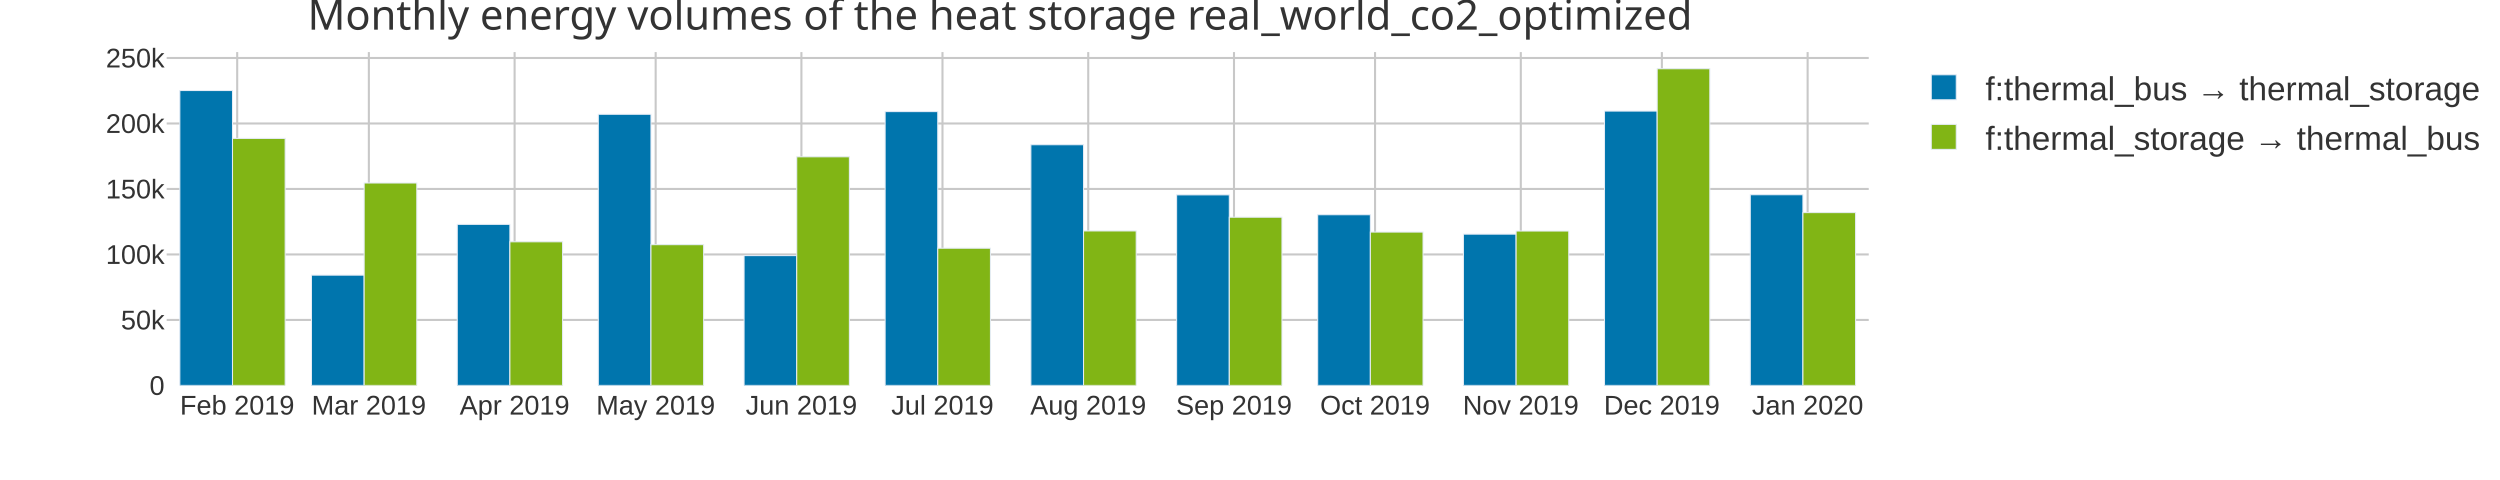
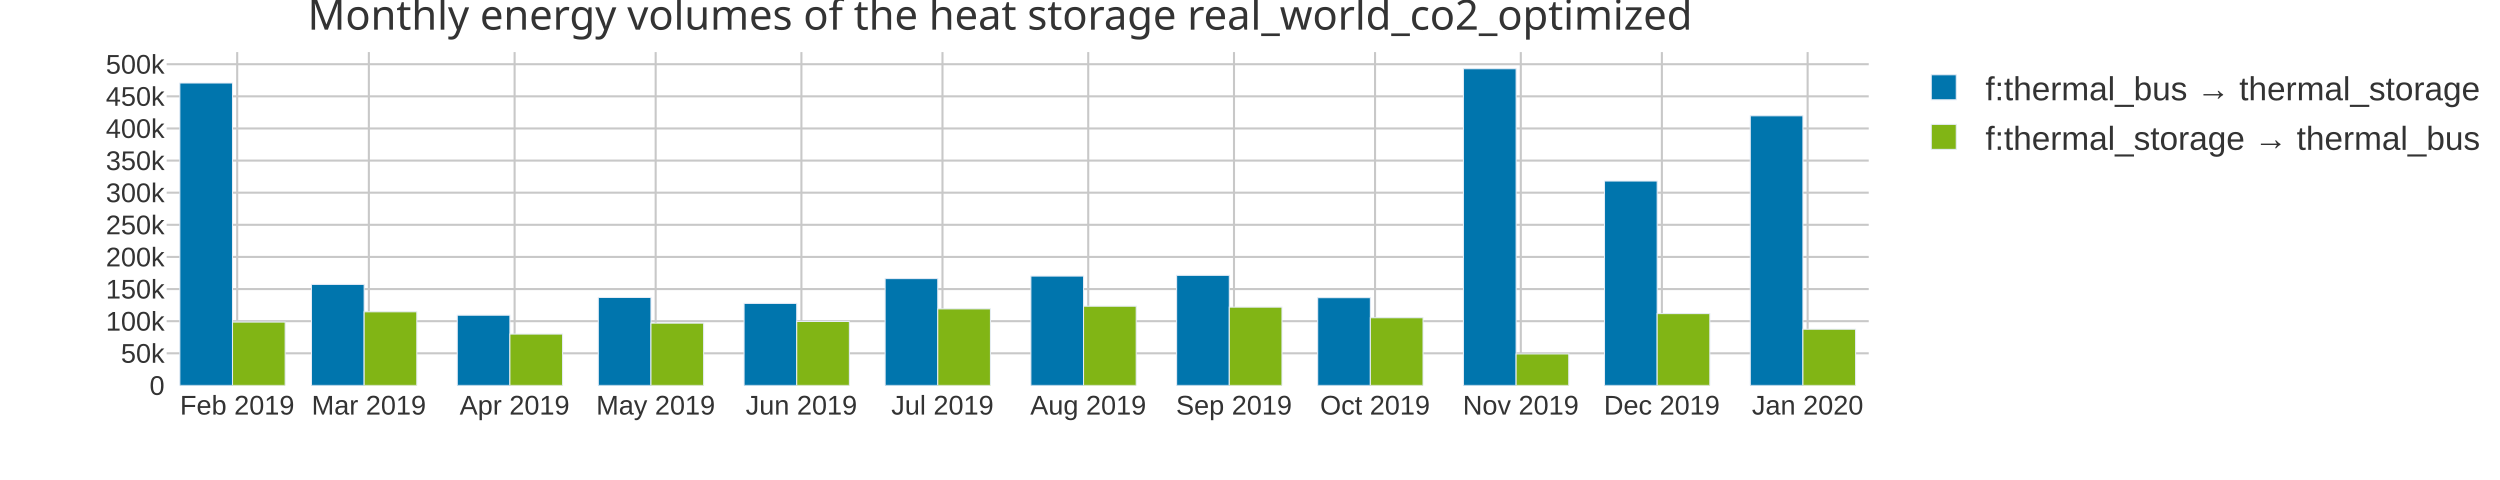
<svg xmlns="http://www.w3.org/2000/svg" class="main-svg" width="1200" height="230" style="" viewBox="0 0 1200 230">
  <rect x="0" y="0" width="1200" height="230" style="fill: rgb(255, 255, 255); fill-opacity: 1;" />
-   <defs id="defs-c48bd4">
+   <defs id="defs-283b46">
    <g class="clips">
-       <clipPath id="clipc48bd4xyplot" class="plotclip">
+       <clipPath id="clip283b46xyplot" class="plotclip">
        <rect width="817" height="160" />
      </clipPath>
-       <clipPath class="axesclip" id="clipc48bd4x">
+       <clipPath class="axesclip" id="clip283b46x">
        <rect x="80" y="0" width="817" height="230" />
      </clipPath>
-       <clipPath class="axesclip" id="clipc48bd4y">
+       <clipPath class="axesclip" id="clip283b46y">
        <rect x="0" y="25" width="1200" height="160" />
      </clipPath>
-       <clipPath class="axesclip" id="clipc48bd4xy">
+       <clipPath class="axesclip" id="clip283b46xy">
        <rect x="80" y="25" width="817" height="160" />
      </clipPath>
    </g>
    <g class="gradients" />
    <g class="patterns" />
  </defs>
  <g class="bglayer" />
  <g class="layer-below">
    <g class="imagelayer" />
    <g class="shapelayer" />
  </g>
  <g class="cartesianlayer">
    <g class="subplot xy">
      <g class="layer-subplot">
        <g class="shapelayer" />
        <g class="imagelayer" />
      </g>
      <g class="minor-gridlayer">
        <g class="x" />
        <g class="y" />
      </g>
      <g class="gridlayer">
        <g class="x">
          <path class="xgrid crisp" transform="translate(113.85,0)" d="M0,25v160" style="stroke: rgb(200, 200, 200); stroke-opacity: 1; stroke-width: 1px;" />
          <path class="xgrid crisp" transform="translate(177.05,0)" d="M0,25v160" style="stroke: rgb(200, 200, 200); stroke-opacity: 1; stroke-width: 1px;" />
          <path class="xgrid crisp" transform="translate(247.01,0)" d="M0,25v160" style="stroke: rgb(200, 200, 200); stroke-opacity: 1; stroke-width: 1px;" />
          <path class="xgrid crisp" transform="translate(314.72,0)" d="M0,25v160" style="stroke: rgb(200, 200, 200); stroke-opacity: 1; stroke-width: 1px;" />
          <path class="xgrid crisp" transform="translate(384.68,0)" d="M0,25v160" style="stroke: rgb(200, 200, 200); stroke-opacity: 1; stroke-width: 1px;" />
          <path class="xgrid crisp" transform="translate(452.39,0)" d="M0,25v160" style="stroke: rgb(200, 200, 200); stroke-opacity: 1; stroke-width: 1px;" />
          <path class="xgrid crisp" transform="translate(522.35,0)" d="M0,25v160" style="stroke: rgb(200, 200, 200); stroke-opacity: 1; stroke-width: 1px;" />
          <path class="xgrid crisp" transform="translate(592.32,0)" d="M0,25v160" style="stroke: rgb(200, 200, 200); stroke-opacity: 1; stroke-width: 1px;" />
          <path class="xgrid crisp" transform="translate(660.02,0)" d="M0,25v160" style="stroke: rgb(200, 200, 200); stroke-opacity: 1; stroke-width: 1px;" />
          <path class="xgrid crisp" transform="translate(729.99,0)" d="M0,25v160" style="stroke: rgb(200, 200, 200); stroke-opacity: 1; stroke-width: 1px;" />
          <path class="xgrid crisp" transform="translate(797.7,0)" d="M0,25v160" style="stroke: rgb(200, 200, 200); stroke-opacity: 1; stroke-width: 1px;" />
          <path class="xgrid crisp" transform="translate(867.66,0)" d="M0,25v160" style="stroke: rgb(200, 200, 200); stroke-opacity: 1; stroke-width: 1px;" />
        </g>
        <g class="y">
-           <path class="ygrid crisp" transform="translate(0,153.57)" d="M80,0h817" style="stroke: rgb(200, 200, 200); stroke-opacity: 1; stroke-width: 1px;" />
-           <path class="ygrid crisp" transform="translate(0,122.13)" d="M80,0h817" style="stroke: rgb(200, 200, 200); stroke-opacity: 1; stroke-width: 1px;" />
-           <path class="ygrid crisp" transform="translate(0,90.7)" d="M80,0h817" style="stroke: rgb(200, 200, 200); stroke-opacity: 1; stroke-width: 1px;" />
-           <path class="ygrid crisp" transform="translate(0,59.27)" d="M80,0h817" style="stroke: rgb(200, 200, 200); stroke-opacity: 1; stroke-width: 1px;" />
-           <path class="ygrid crisp" transform="translate(0,27.83)" d="M80,0h817" style="stroke: rgb(200, 200, 200); stroke-opacity: 1; stroke-width: 1px;" />
+           <path class="ygrid crisp" transform="translate(0,169.58)" d="M80,0h817" style="stroke: rgb(200, 200, 200); stroke-opacity: 1; stroke-width: 1px;" />
+           <path class="ygrid crisp" transform="translate(0,154.16)" d="M80,0h817" style="stroke: rgb(200, 200, 200); stroke-opacity: 1; stroke-width: 1px;" />
+           <path class="ygrid crisp" transform="translate(0,138.75)" d="M80,0h817" style="stroke: rgb(200, 200, 200); stroke-opacity: 1; stroke-width: 1px;" />
+           <path class="ygrid crisp" transform="translate(0,123.33)" d="M80,0h817" style="stroke: rgb(200, 200, 200); stroke-opacity: 1; stroke-width: 1px;" />
+           <path class="ygrid crisp" transform="translate(0,107.91)" d="M80,0h817" style="stroke: rgb(200, 200, 200); stroke-opacity: 1; stroke-width: 1px;" />
+           <path class="ygrid crisp" transform="translate(0,92.49)" d="M80,0h817" style="stroke: rgb(200, 200, 200); stroke-opacity: 1; stroke-width: 1px;" />
+           <path class="ygrid crisp" transform="translate(0,77.08)" d="M80,0h817" style="stroke: rgb(200, 200, 200); stroke-opacity: 1; stroke-width: 1px;" />
+           <path class="ygrid crisp" transform="translate(0,61.66)" d="M80,0h817" style="stroke: rgb(200, 200, 200); stroke-opacity: 1; stroke-width: 1px;" />
+           <path class="ygrid crisp" transform="translate(0,46.24)" d="M80,0h817" style="stroke: rgb(200, 200, 200); stroke-opacity: 1; stroke-width: 1px;" />
+           <path class="ygrid crisp" transform="translate(0,30.82)" d="M80,0h817" style="stroke: rgb(200, 200, 200); stroke-opacity: 1; stroke-width: 1px;" />
        </g>
      </g>
      <g class="zerolinelayer">
        <path class="yzl zl crisp" transform="translate(0,185)" d="M80,0h817" style="stroke: rgb(255, 255, 255); stroke-opacity: 1; stroke-width: 2px;" />
      </g>
      <path class="xlines-below" />
      <path class="ylines-below" />
      <g class="overlines-below" />
      <g class="xaxislayer-below" />
      <g class="yaxislayer-below" />
      <g class="overaxes-below" />
-       <g class="plot" transform="translate(80,25)" clip-path="url(#clipc48bd4xyplot)">
+       <g class="plot" transform="translate(80,25)" clip-path="url(#clip283b46xyplot)">
        <g class="barlayer mlayer">
          <g class="trace bars" style="opacity: 1;">
            <g class="points">
              <g class="point">
-                 <path d="M6.32,160V18.45H31.6V160Z" style="vector-effect: none; opacity: 1; stroke-width: 0.5px; fill: rgb(0, 117, 173); fill-opacity: 1; stroke: rgb(229, 236, 246); stroke-opacity: 1;" />
-               </g>
-               <g class="point">
-                 <path d="M69.51,160V107.07H94.79V160Z" style="vector-effect: none; opacity: 1; stroke-width: 0.5px; fill: rgb(0, 117, 173); fill-opacity: 1; stroke: rgb(229, 236, 246); stroke-opacity: 1;" />
-               </g>
-               <g class="point">
-                 <path d="M139.48,160V82.7H164.75V160Z" style="vector-effect: none; opacity: 1; stroke-width: 0.5px; fill: rgb(0, 117, 173); fill-opacity: 1; stroke: rgb(229, 236, 246); stroke-opacity: 1;" />
-               </g>
-               <g class="point">
-                 <path d="M207.18,160V29.86H232.46V160Z" style="vector-effect: none; opacity: 1; stroke-width: 0.5px; fill: rgb(0, 117, 173); fill-opacity: 1; stroke: rgb(229, 236, 246); stroke-opacity: 1;" />
-               </g>
-               <g class="point">
-                 <path d="M277.15,160V97.69H302.43V160Z" style="vector-effect: none; opacity: 1; stroke-width: 0.5px; fill: rgb(0, 117, 173); fill-opacity: 1; stroke: rgb(229, 236, 246); stroke-opacity: 1;" />
-               </g>
-               <g class="point">
-                 <path d="M344.86,160V28.56H370.13V160Z" style="vector-effect: none; opacity: 1; stroke-width: 0.5px; fill: rgb(0, 117, 173); fill-opacity: 1; stroke: rgb(229, 236, 246); stroke-opacity: 1;" />
-               </g>
-               <g class="point">
-                 <path d="M414.82,160V44.48H440.1V160Z" style="vector-effect: none; opacity: 1; stroke-width: 0.5px; fill: rgb(0, 117, 173); fill-opacity: 1; stroke: rgb(229, 236, 246); stroke-opacity: 1;" />
-               </g>
-               <g class="point">
-                 <path d="M484.78,160V68.54H510.06V160Z" style="vector-effect: none; opacity: 1; stroke-width: 0.5px; fill: rgb(0, 117, 173); fill-opacity: 1; stroke: rgb(229, 236, 246); stroke-opacity: 1;" />
-               </g>
-               <g class="point">
-                 <path d="M552.49,160V78.07H577.77V160Z" style="vector-effect: none; opacity: 1; stroke-width: 0.5px; fill: rgb(0, 117, 173); fill-opacity: 1; stroke: rgb(229, 236, 246); stroke-opacity: 1;" />
-               </g>
-               <g class="point">
-                 <path d="M622.45,160V87.39H647.73V160Z" style="vector-effect: none; opacity: 1; stroke-width: 0.5px; fill: rgb(0, 117, 173); fill-opacity: 1; stroke: rgb(229, 236, 246); stroke-opacity: 1;" />
-               </g>
-               <g class="point">
-                 <path d="M690.16,160V28.31H715.44V160Z" style="vector-effect: none; opacity: 1; stroke-width: 0.5px; fill: rgb(0, 117, 173); fill-opacity: 1; stroke: rgb(229, 236, 246); stroke-opacity: 1;" />
-               </g>
-               <g class="point">
-                 <path d="M760.13,160V68.47H785.4V160Z" style="vector-effect: none; opacity: 1; stroke-width: 0.5px; fill: rgb(0, 117, 173); fill-opacity: 1; stroke: rgb(229, 236, 246); stroke-opacity: 1;" />
+                 <path d="M6.32,160V14.85H31.6V160Z" style="vector-effect: none; opacity: 1; stroke-width: 0.5px; fill: rgb(0, 117, 173); fill-opacity: 1; stroke: rgb(229, 236, 246); stroke-opacity: 1;" />
+               </g>
+               <g class="point">
+                 <path d="M69.51,160V111.51H94.79V160Z" style="vector-effect: none; opacity: 1; stroke-width: 0.5px; fill: rgb(0, 117, 173); fill-opacity: 1; stroke: rgb(229, 236, 246); stroke-opacity: 1;" />
+               </g>
+               <g class="point">
+                 <path d="M139.48,160V126.29H164.75V160Z" style="vector-effect: none; opacity: 1; stroke-width: 0.5px; fill: rgb(0, 117, 173); fill-opacity: 1; stroke: rgb(229, 236, 246); stroke-opacity: 1;" />
+               </g>
+               <g class="point">
+                 <path d="M207.18,160V117.78H232.46V160Z" style="vector-effect: none; opacity: 1; stroke-width: 0.5px; fill: rgb(0, 117, 173); fill-opacity: 1; stroke: rgb(229, 236, 246); stroke-opacity: 1;" />
+               </g>
+               <g class="point">
+                 <path d="M277.15,160V120.64H302.43V160Z" style="vector-effect: none; opacity: 1; stroke-width: 0.5px; fill: rgb(0, 117, 173); fill-opacity: 1; stroke: rgb(229, 236, 246); stroke-opacity: 1;" />
+               </g>
+               <g class="point">
+                 <path d="M344.86,160V108.72H370.13V160Z" style="vector-effect: none; opacity: 1; stroke-width: 0.5px; fill: rgb(0, 117, 173); fill-opacity: 1; stroke: rgb(229, 236, 246); stroke-opacity: 1;" />
+               </g>
+               <g class="point">
+                 <path d="M414.82,160V107.52H440.1V160Z" style="vector-effect: none; opacity: 1; stroke-width: 0.5px; fill: rgb(0, 117, 173); fill-opacity: 1; stroke: rgb(229, 236, 246); stroke-opacity: 1;" />
+               </g>
+               <g class="point">
+                 <path d="M484.78,160V107.16H510.06V160Z" style="vector-effect: none; opacity: 1; stroke-width: 0.5px; fill: rgb(0, 117, 173); fill-opacity: 1; stroke: rgb(229, 236, 246); stroke-opacity: 1;" />
+               </g>
+               <g class="point">
+                 <path d="M552.49,160V117.88H577.77V160Z" style="vector-effect: none; opacity: 1; stroke-width: 0.5px; fill: rgb(0, 117, 173); fill-opacity: 1; stroke: rgb(229, 236, 246); stroke-opacity: 1;" />
+               </g>
+               <g class="point">
+                 <path d="M622.45,160V8H647.73V160Z" style="vector-effect: none; opacity: 1; stroke-width: 0.5px; fill: rgb(0, 117, 173); fill-opacity: 1; stroke: rgb(229, 236, 246); stroke-opacity: 1;" />
+               </g>
+               <g class="point">
+                 <path d="M690.16,160V61.9H715.44V160Z" style="vector-effect: none; opacity: 1; stroke-width: 0.5px; fill: rgb(0, 117, 173); fill-opacity: 1; stroke: rgb(229, 236, 246); stroke-opacity: 1;" />
+               </g>
+               <g class="point">
+                 <path d="M760.13,160V30.6H785.4V160Z" style="vector-effect: none; opacity: 1; stroke-width: 0.5px; fill: rgb(0, 117, 173); fill-opacity: 1; stroke: rgb(229, 236, 246); stroke-opacity: 1;" />
              </g>
            </g>
          </g>
          <g class="trace bars" style="opacity: 1;">
            <g class="points">
              <g class="point">
-                 <path d="M31.6,160V41.43H56.87V160Z" style="vector-effect: none; opacity: 1; stroke-width: 0.5px; fill: rgb(129, 181, 21); fill-opacity: 1; stroke: rgb(229, 236, 246); stroke-opacity: 1;" />
-               </g>
-               <g class="point">
-                 <path d="M94.79,160V62.84H120.07V160Z" style="vector-effect: none; opacity: 1; stroke-width: 0.5px; fill: rgb(129, 181, 21); fill-opacity: 1; stroke: rgb(229, 236, 246); stroke-opacity: 1;" />
-               </g>
-               <g class="point">
-                 <path d="M164.75,160V91.07H190.03V160Z" style="vector-effect: none; opacity: 1; stroke-width: 0.5px; fill: rgb(129, 181, 21); fill-opacity: 1; stroke: rgb(229, 236, 246); stroke-opacity: 1;" />
-               </g>
-               <g class="point">
-                 <path d="M232.46,160V92.44H257.74V160Z" style="vector-effect: none; opacity: 1; stroke-width: 0.5px; fill: rgb(129, 181, 21); fill-opacity: 1; stroke: rgb(229, 236, 246); stroke-opacity: 1;" />
-               </g>
-               <g class="point">
-                 <path d="M302.43,160V50.27H327.7V160Z" style="vector-effect: none; opacity: 1; stroke-width: 0.5px; fill: rgb(129, 181, 21); fill-opacity: 1; stroke: rgb(229, 236, 246); stroke-opacity: 1;" />
-               </g>
-               <g class="point">
-                 <path d="M370.13,160V94.13H395.41V160Z" style="vector-effect: none; opacity: 1; stroke-width: 0.5px; fill: rgb(129, 181, 21); fill-opacity: 1; stroke: rgb(229, 236, 246); stroke-opacity: 1;" />
-               </g>
-               <g class="point">
-                 <path d="M440.1,160V85.85H465.37V160Z" style="vector-effect: none; opacity: 1; stroke-width: 0.5px; fill: rgb(129, 181, 21); fill-opacity: 1; stroke: rgb(229, 236, 246); stroke-opacity: 1;" />
-               </g>
-               <g class="point">
-                 <path d="M510.06,160V79.26H535.34V160Z" style="vector-effect: none; opacity: 1; stroke-width: 0.5px; fill: rgb(129, 181, 21); fill-opacity: 1; stroke: rgb(229, 236, 246); stroke-opacity: 1;" />
-               </g>
-               <g class="point">
-                 <path d="M577.77,160V86.4H603.05V160Z" style="vector-effect: none; opacity: 1; stroke-width: 0.5px; fill: rgb(129, 181, 21); fill-opacity: 1; stroke: rgb(229, 236, 246); stroke-opacity: 1;" />
-               </g>
-               <g class="point">
-                 <path d="M647.73,160V85.9H673.01V160Z" style="vector-effect: none; opacity: 1; stroke-width: 0.5px; fill: rgb(129, 181, 21); fill-opacity: 1; stroke: rgb(229, 236, 246); stroke-opacity: 1;" />
-               </g>
-               <g class="point">
-                 <path d="M715.44,160V8H740.72V160Z" style="vector-effect: none; opacity: 1; stroke-width: 0.5px; fill: rgb(129, 181, 21); fill-opacity: 1; stroke: rgb(229, 236, 246); stroke-opacity: 1;" />
-               </g>
-               <g class="point">
-                 <path d="M785.4,160V77.06H810.68V160Z" style="vector-effect: none; opacity: 1; stroke-width: 0.5px; fill: rgb(129, 181, 21); fill-opacity: 1; stroke: rgb(229, 236, 246); stroke-opacity: 1;" />
+                 <path d="M31.6,160V129.6H56.87V160Z" style="vector-effect: none; opacity: 1; stroke-width: 0.5px; fill: rgb(129, 181, 21); fill-opacity: 1; stroke: rgb(229, 236, 246); stroke-opacity: 1;" />
+               </g>
+               <g class="point">
+                 <path d="M94.79,160V124.66H120.07V160Z" style="vector-effect: none; opacity: 1; stroke-width: 0.5px; fill: rgb(129, 181, 21); fill-opacity: 1; stroke: rgb(229, 236, 246); stroke-opacity: 1;" />
+               </g>
+               <g class="point">
+                 <path d="M164.75,160V135.36H190.03V160Z" style="vector-effect: none; opacity: 1; stroke-width: 0.5px; fill: rgb(129, 181, 21); fill-opacity: 1; stroke: rgb(229, 236, 246); stroke-opacity: 1;" />
+               </g>
+               <g class="point">
+                 <path d="M232.46,160V130.11H257.74V160Z" style="vector-effect: none; opacity: 1; stroke-width: 0.5px; fill: rgb(129, 181, 21); fill-opacity: 1; stroke: rgb(229, 236, 246); stroke-opacity: 1;" />
+               </g>
+               <g class="point">
+                 <path d="M302.43,160V129.31H327.7V160Z" style="vector-effect: none; opacity: 1; stroke-width: 0.5px; fill: rgb(129, 181, 21); fill-opacity: 1; stroke: rgb(229, 236, 246); stroke-opacity: 1;" />
+               </g>
+               <g class="point">
+                 <path d="M370.13,160V123.26H395.41V160Z" style="vector-effect: none; opacity: 1; stroke-width: 0.5px; fill: rgb(129, 181, 21); fill-opacity: 1; stroke: rgb(229, 236, 246); stroke-opacity: 1;" />
+               </g>
+               <g class="point">
+                 <path d="M440.1,160V121.97H465.37V160Z" style="vector-effect: none; opacity: 1; stroke-width: 0.5px; fill: rgb(129, 181, 21); fill-opacity: 1; stroke: rgb(229, 236, 246); stroke-opacity: 1;" />
+               </g>
+               <g class="point">
+                 <path d="M510.06,160V122.43H535.34V160Z" style="vector-effect: none; opacity: 1; stroke-width: 0.5px; fill: rgb(129, 181, 21); fill-opacity: 1; stroke: rgb(229, 236, 246); stroke-opacity: 1;" />
+               </g>
+               <g class="point">
+                 <path d="M577.77,160V127.52H603.05V160Z" style="vector-effect: none; opacity: 1; stroke-width: 0.5px; fill: rgb(129, 181, 21); fill-opacity: 1; stroke: rgb(229, 236, 246); stroke-opacity: 1;" />
+               </g>
+               <g class="point">
+                 <path d="M647.73,160V144.9H673.01V160Z" style="vector-effect: none; opacity: 1; stroke-width: 0.5px; fill: rgb(129, 181, 21); fill-opacity: 1; stroke: rgb(229, 236, 246); stroke-opacity: 1;" />
+               </g>
+               <g class="point">
+                 <path d="M715.44,160V125.52H740.72V160Z" style="vector-effect: none; opacity: 1; stroke-width: 0.5px; fill: rgb(129, 181, 21); fill-opacity: 1; stroke: rgb(229, 236, 246); stroke-opacity: 1;" />
+               </g>
+               <g class="point">
+                 <path d="M785.4,160V133.03H810.68V160Z" style="vector-effect: none; opacity: 1; stroke-width: 0.5px; fill: rgb(129, 181, 21); fill-opacity: 1; stroke: rgb(229, 236, 246); stroke-opacity: 1;" />
              </g>
            </g>
          </g>
        </g>
      </g>
      <g class="overplot" />
      <path class="xlines-above crisp" d="M0,0" style="fill: none;" />
      <path class="ylines-above crisp" d="M0,0" style="fill: none;" />
      <g class="overlines-above" />
      <g class="xaxislayer-above">
        <g class="xtick">
          <text text-anchor="middle" x="0" y="199" transform="translate(113.85,0)" style="font-family: Arial; font-size: 13px; fill: rgb(51, 51, 51); fill-opacity: 1; white-space: pre; opacity: 1;">Feb 2019</text>
        </g>
        <g class="xtick">
          <text text-anchor="middle" x="0" y="199" style="font-family: Arial; font-size: 13px; fill: rgb(51, 51, 51); fill-opacity: 1; white-space: pre; opacity: 1;" transform="translate(177.05,0)">Mar 2019</text>
        </g>
        <g class="xtick">
          <text text-anchor="middle" x="0" y="199" style="font-family: Arial; font-size: 13px; fill: rgb(51, 51, 51); fill-opacity: 1; white-space: pre; opacity: 1;" transform="translate(247.01,0)">Apr 2019</text>
        </g>
        <g class="xtick">
          <text text-anchor="middle" x="0" y="199" style="font-family: Arial; font-size: 13px; fill: rgb(51, 51, 51); fill-opacity: 1; white-space: pre; opacity: 1;" transform="translate(314.72,0)">May 2019</text>
        </g>
        <g class="xtick">
          <text text-anchor="middle" x="0" y="199" style="font-family: Arial; font-size: 13px; fill: rgb(51, 51, 51); fill-opacity: 1; white-space: pre; opacity: 1;" transform="translate(384.68,0)">Jun 2019</text>
        </g>
        <g class="xtick">
          <text text-anchor="middle" x="0" y="199" style="font-family: Arial; font-size: 13px; fill: rgb(51, 51, 51); fill-opacity: 1; white-space: pre; opacity: 1;" transform="translate(452.39,0)">Jul 2019</text>
        </g>
        <g class="xtick">
          <text text-anchor="middle" x="0" y="199" style="font-family: Arial; font-size: 13px; fill: rgb(51, 51, 51); fill-opacity: 1; white-space: pre; opacity: 1;" transform="translate(522.35,0)">Aug 2019</text>
        </g>
        <g class="xtick">
          <text text-anchor="middle" x="0" y="199" style="font-family: Arial; font-size: 13px; fill: rgb(51, 51, 51); fill-opacity: 1; white-space: pre; opacity: 1;" transform="translate(592.32,0)">Sep 2019</text>
        </g>
        <g class="xtick">
          <text text-anchor="middle" x="0" y="199" style="font-family: Arial; font-size: 13px; fill: rgb(51, 51, 51); fill-opacity: 1; white-space: pre; opacity: 1;" transform="translate(660.02,0)">Oct 2019</text>
        </g>
        <g class="xtick">
          <text text-anchor="middle" x="0" y="199" style="font-family: Arial; font-size: 13px; fill: rgb(51, 51, 51); fill-opacity: 1; white-space: pre; opacity: 1;" transform="translate(729.99,0)">Nov 2019</text>
        </g>
        <g class="xtick">
          <text text-anchor="middle" x="0" y="199" style="font-family: Arial; font-size: 13px; fill: rgb(51, 51, 51); fill-opacity: 1; white-space: pre; opacity: 1;" transform="translate(797.7,0)">Dec 2019</text>
        </g>
        <g class="xtick">
          <text text-anchor="middle" x="0" y="199" style="font-family: Arial; font-size: 13px; fill: rgb(51, 51, 51); fill-opacity: 1; white-space: pre; opacity: 1;" transform="translate(867.66,0)">Jan 2020</text>
        </g>
      </g>
      <g class="yaxislayer-above">
        <g class="ytick">
          <text text-anchor="end" x="79" y="4.55" transform="translate(0,185)" style="font-family: Arial; font-size: 13px; fill: rgb(51, 51, 51); fill-opacity: 1; white-space: pre; opacity: 1;">0</text>
        </g>
        <g class="ytick">
-           <text text-anchor="end" x="79" y="4.55" style="font-family: Arial; font-size: 13px; fill: rgb(51, 51, 51); fill-opacity: 1; white-space: pre; opacity: 1;" transform="translate(0,153.57)">50k</text>
-         </g>
-         <g class="ytick">
-           <text text-anchor="end" x="79" y="4.55" style="font-family: Arial; font-size: 13px; fill: rgb(51, 51, 51); fill-opacity: 1; white-space: pre; opacity: 1;" transform="translate(0,122.13)">100k</text>
-         </g>
-         <g class="ytick">
-           <text text-anchor="end" x="79" y="4.55" style="font-family: Arial; font-size: 13px; fill: rgb(51, 51, 51); fill-opacity: 1; white-space: pre; opacity: 1;" transform="translate(0,90.7)">150k</text>
-         </g>
-         <g class="ytick">
-           <text text-anchor="end" x="79" y="4.55" style="font-family: Arial; font-size: 13px; fill: rgb(51, 51, 51); fill-opacity: 1; white-space: pre; opacity: 1;" transform="translate(0,59.27)">200k</text>
-         </g>
-         <g class="ytick">
-           <text text-anchor="end" x="79" y="4.55" style="font-family: Arial; font-size: 13px; fill: rgb(51, 51, 51); fill-opacity: 1; white-space: pre; opacity: 1;" transform="translate(0,27.83)">250k</text>
+           <text text-anchor="end" x="79" y="4.55" style="font-family: Arial; font-size: 13px; fill: rgb(51, 51, 51); fill-opacity: 1; white-space: pre; opacity: 1;" transform="translate(0,169.58)">50k</text>
+         </g>
+         <g class="ytick">
+           <text text-anchor="end" x="79" y="4.55" style="font-family: Arial; font-size: 13px; fill: rgb(51, 51, 51); fill-opacity: 1; white-space: pre; opacity: 1;" transform="translate(0,154.16)">100k</text>
+         </g>
+         <g class="ytick">
+           <text text-anchor="end" x="79" y="4.55" style="font-family: Arial; font-size: 13px; fill: rgb(51, 51, 51); fill-opacity: 1; white-space: pre; opacity: 1;" transform="translate(0,138.75)">150k</text>
+         </g>
+         <g class="ytick">
+           <text text-anchor="end" x="79" y="4.55" style="font-family: Arial; font-size: 13px; fill: rgb(51, 51, 51); fill-opacity: 1; white-space: pre; opacity: 1;" transform="translate(0,123.33)">200k</text>
+         </g>
+         <g class="ytick">
+           <text text-anchor="end" x="79" y="4.55" style="font-family: Arial; font-size: 13px; fill: rgb(51, 51, 51); fill-opacity: 1; white-space: pre; opacity: 1;" transform="translate(0,107.91)">250k</text>
+         </g>
+         <g class="ytick">
+           <text text-anchor="end" x="79" y="4.55" style="font-family: Arial; font-size: 13px; fill: rgb(51, 51, 51); fill-opacity: 1; white-space: pre; opacity: 1;" transform="translate(0,92.49)">300k</text>
+         </g>
+         <g class="ytick">
+           <text text-anchor="end" x="79" y="4.55" style="font-family: Arial; font-size: 13px; fill: rgb(51, 51, 51); fill-opacity: 1; white-space: pre; opacity: 1;" transform="translate(0,77.08)">350k</text>
+         </g>
+         <g class="ytick">
+           <text text-anchor="end" x="79" y="4.55" style="font-family: Arial; font-size: 13px; fill: rgb(51, 51, 51); fill-opacity: 1; white-space: pre; opacity: 1;" transform="translate(0,61.66)">400k</text>
+         </g>
+         <g class="ytick">
+           <text text-anchor="end" x="79" y="4.55" style="font-family: Arial; font-size: 13px; fill: rgb(51, 51, 51); fill-opacity: 1; white-space: pre; opacity: 1;" transform="translate(0,46.24)">450k</text>
+         </g>
+         <g class="ytick">
+           <text text-anchor="end" x="79" y="4.55" style="font-family: Arial; font-size: 13px; fill: rgb(51, 51, 51); fill-opacity: 1; white-space: pre; opacity: 1;" transform="translate(0,30.82)">500k</text>
        </g>
      </g>
      <g class="overaxes-above" />
    </g>
  </g>
  <g class="polarlayer" />
  <g class="smithlayer" />
  <g class="ternarylayer" />
  <g class="geolayer" />
  <g class="funnelarealayer" />
  <g class="pielayer" />
  <g class="iciclelayer" />
  <g class="treemaplayer" />
  <g class="sunburstlayer" />
  <g class="glimages" />
-   <defs id="topdefs-c48bd4">
+   <defs id="topdefs-283b46">
    <g class="clips" />
-     <clipPath id="legendc48bd4">
+     <clipPath id="legend283b46">
      <rect width="287" height="58" x="0" y="0" />
    </clipPath>
  </defs>
  <g class="layer-above">
    <g class="imagelayer" />
    <g class="shapelayer" />
  </g>
  <g class="infolayer">
    <g class="legend" pointer-events="all" transform="translate(913,25)">
      <rect class="bg" shape-rendering="crispEdges" width="287" height="58" x="0" y="0" style="stroke: rgb(68, 68, 68); stroke-opacity: 1; fill: rgb(255, 255, 255); fill-opacity: 1; stroke-width: 0px;" />
-       <g class="scrollbox" transform="" clip-path="url(#legendc48bd4)">
+       <g class="scrollbox" transform="" clip-path="url(#legend283b46)">
        <g class="groups">
          <g class="traces" transform="translate(0,16.9)" style="opacity: 1;">
            <text class="legendtext" text-anchor="start" x="40" y="6.24" style="font-family: Arial; font-size: 16px; fill: rgb(51, 51, 51); fill-opacity: 1; white-space: pre;">f:thermal_bus →  thermal_storage</text>
            <g class="layers" style="opacity: 1;">
              <g class="legendfill" />
              <g class="legendlines" />
              <g class="legendsymbols">
                <g class="legendpoints">
                  <path class="legendundefined" d="M6,6H-6V-6H6Z" transform="translate(20,0)" style="stroke-width: 0.5px; fill: rgb(0, 117, 173); fill-opacity: 1; stroke: rgb(229, 236, 246); stroke-opacity: 1;" />
                </g>
              </g>
            </g>
            <rect class="legendtoggle" x="0" y="-11.9" width="282" height="23.8" style="fill: rgb(0, 0, 0); fill-opacity: 0;" />
          </g>
          <g class="traces" transform="translate(0,40.7)" style="opacity: 1;">
            <text class="legendtext" text-anchor="start" x="40" y="6.24" style="font-family: Arial; font-size: 16px; fill: rgb(51, 51, 51); fill-opacity: 1; white-space: pre;">f:thermal_storage →  thermal_bus</text>
            <g class="layers" style="opacity: 1;">
              <g class="legendfill" />
              <g class="legendlines" />
              <g class="legendsymbols">
                <g class="legendpoints">
                  <path class="legendundefined" d="M6,6H-6V-6H6Z" transform="translate(20,0)" style="stroke-width: 0.5px; fill: rgb(129, 181, 21); fill-opacity: 1; stroke: rgb(229, 236, 246); stroke-opacity: 1;" />
                </g>
              </g>
            </g>
            <rect class="legendtoggle" x="0" y="-11.9" width="282" height="23.8" style="fill: rgb(0, 0, 0); fill-opacity: 0;" />
          </g>
        </g>
      </g>
      <rect class="scrollbar" rx="20" ry="3" width="0" height="0" x="0" y="0" style="fill: rgb(128, 139, 164); fill-opacity: 1;" />
    </g>
    <g class="g-gtitle">
      <text class="gtitle" x="480" y="0.23" text-anchor="middle" dy="0.7em" style="font-family: 'Arial Black'; font-size: 20px; fill: rgb(51, 51, 51); opacity: 1; font-weight: normal; white-space: pre;">Monthly energy volumes of the heat storage real_world_co2_optimized</text>
    </g>
    <g class="g-xtitle" />
    <g class="g-ytitle" />
  </g>
</svg>
